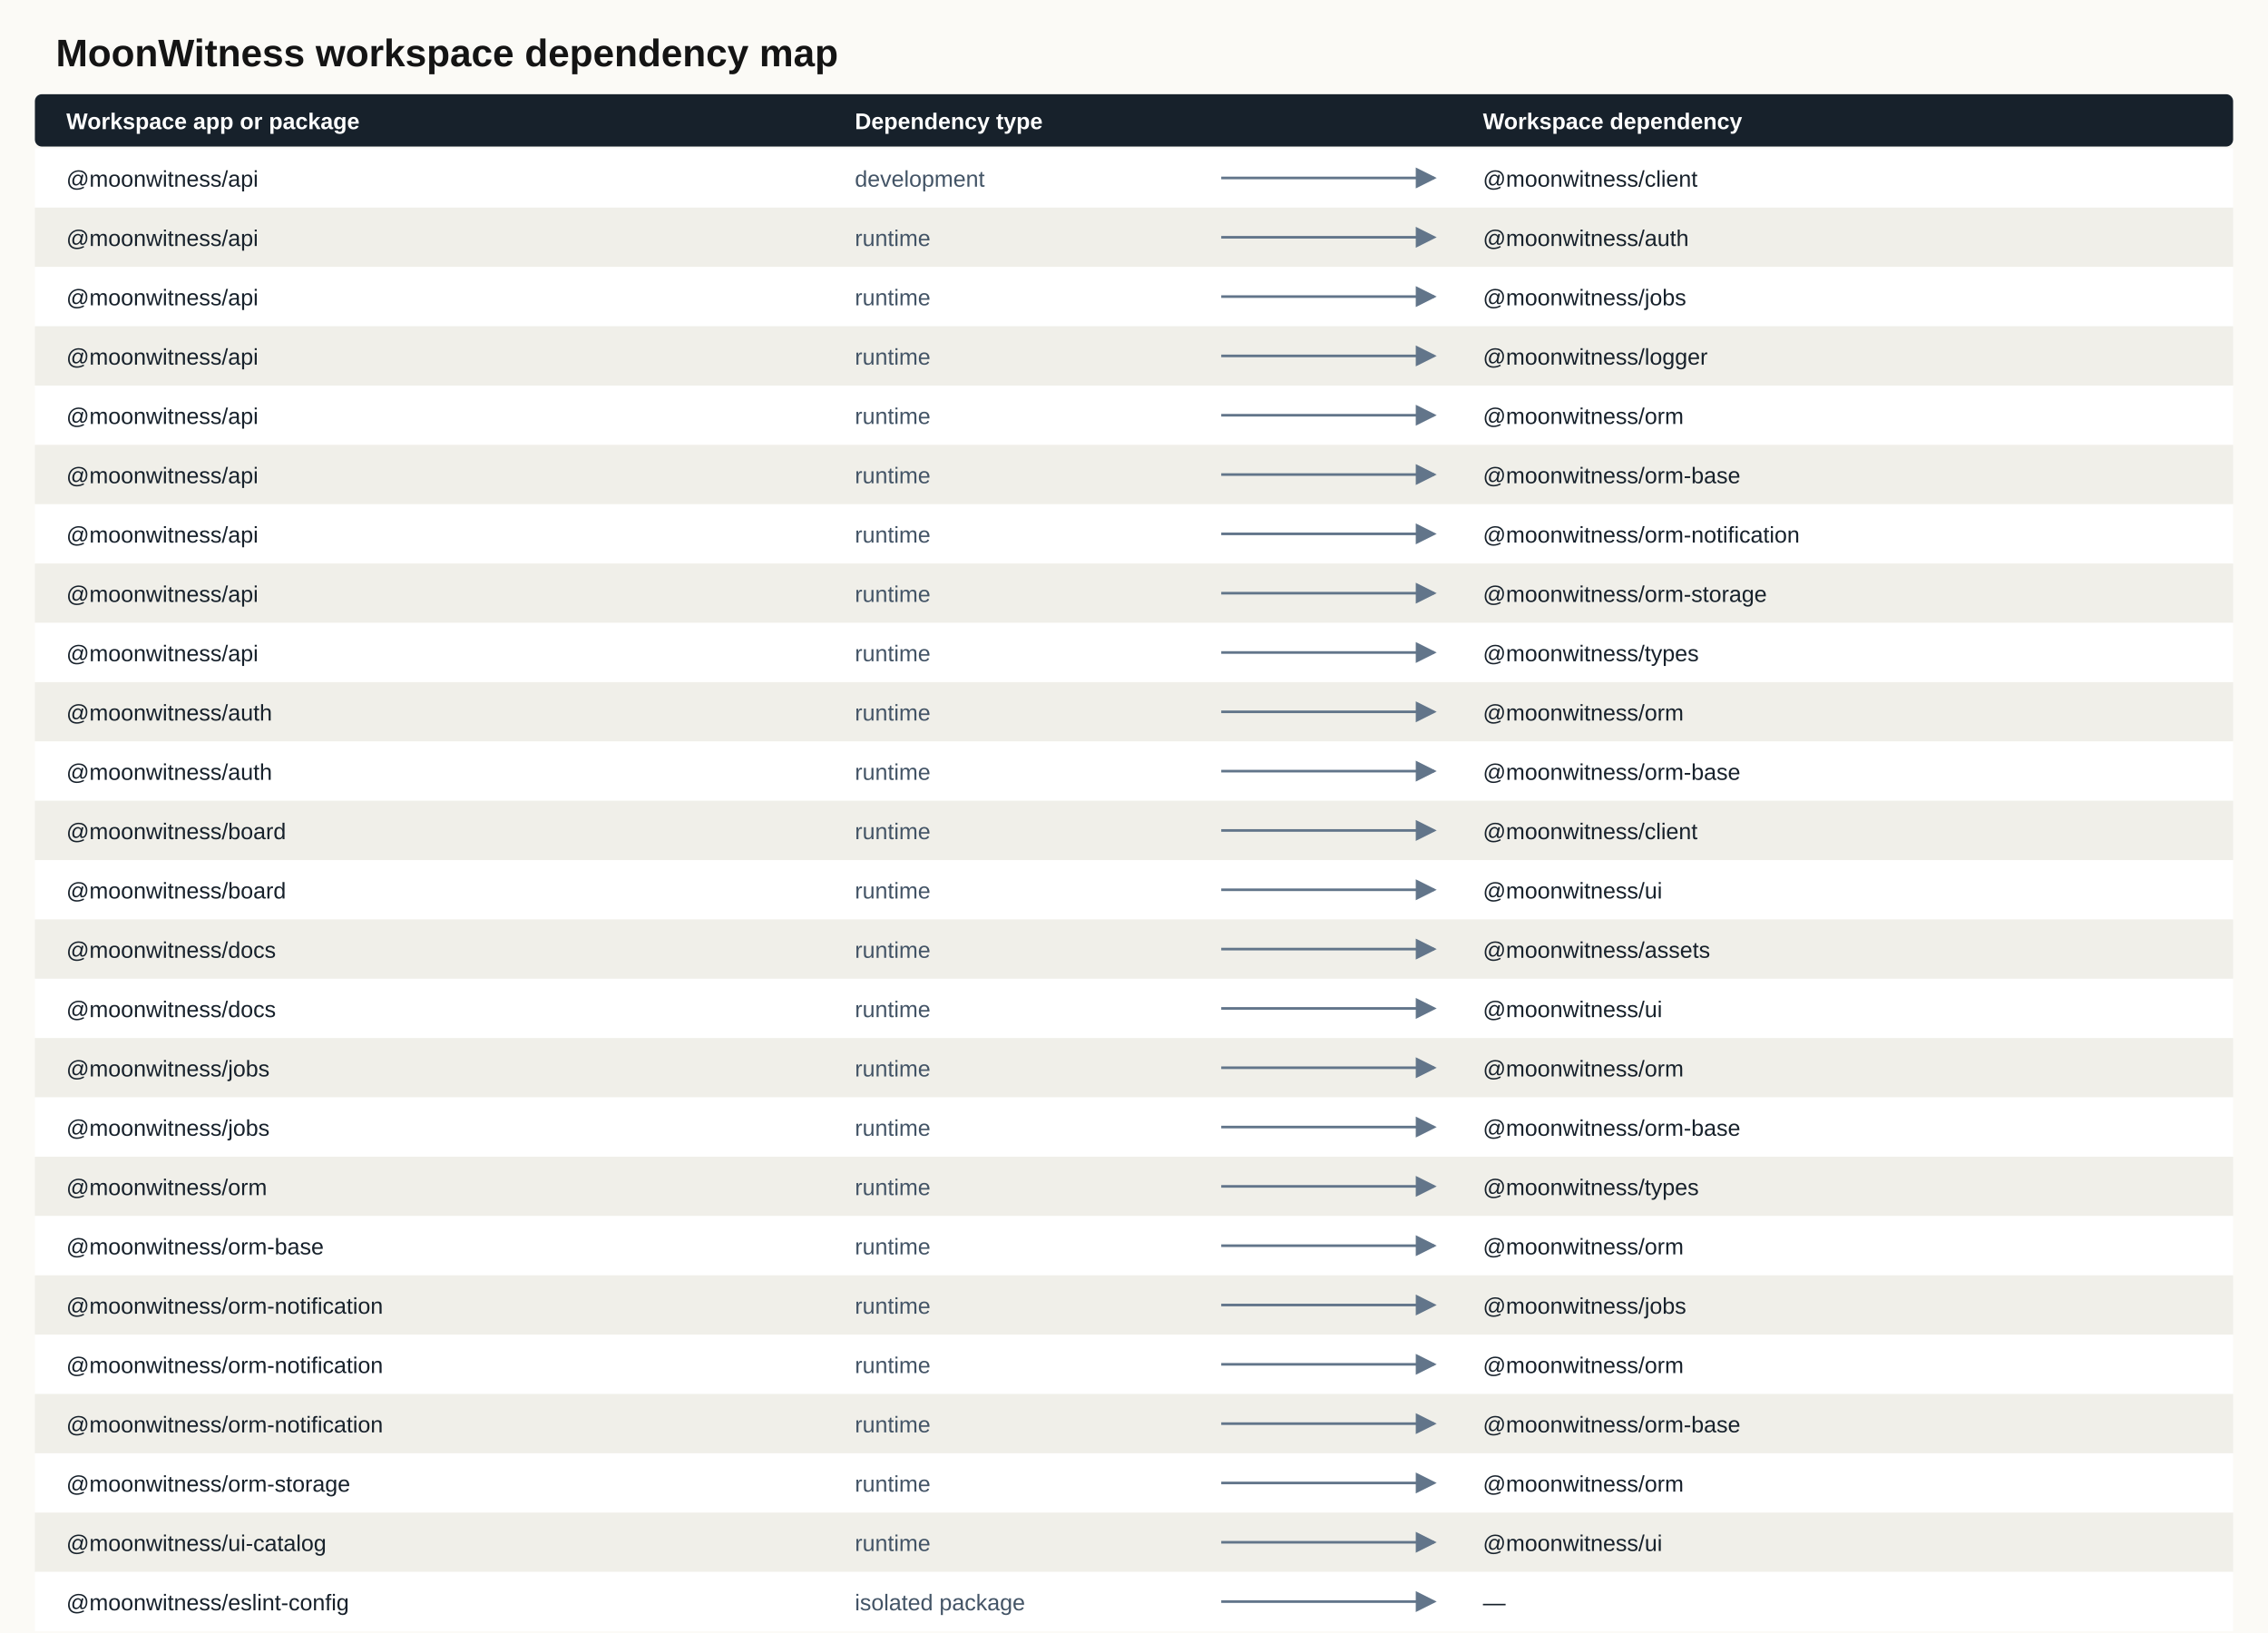
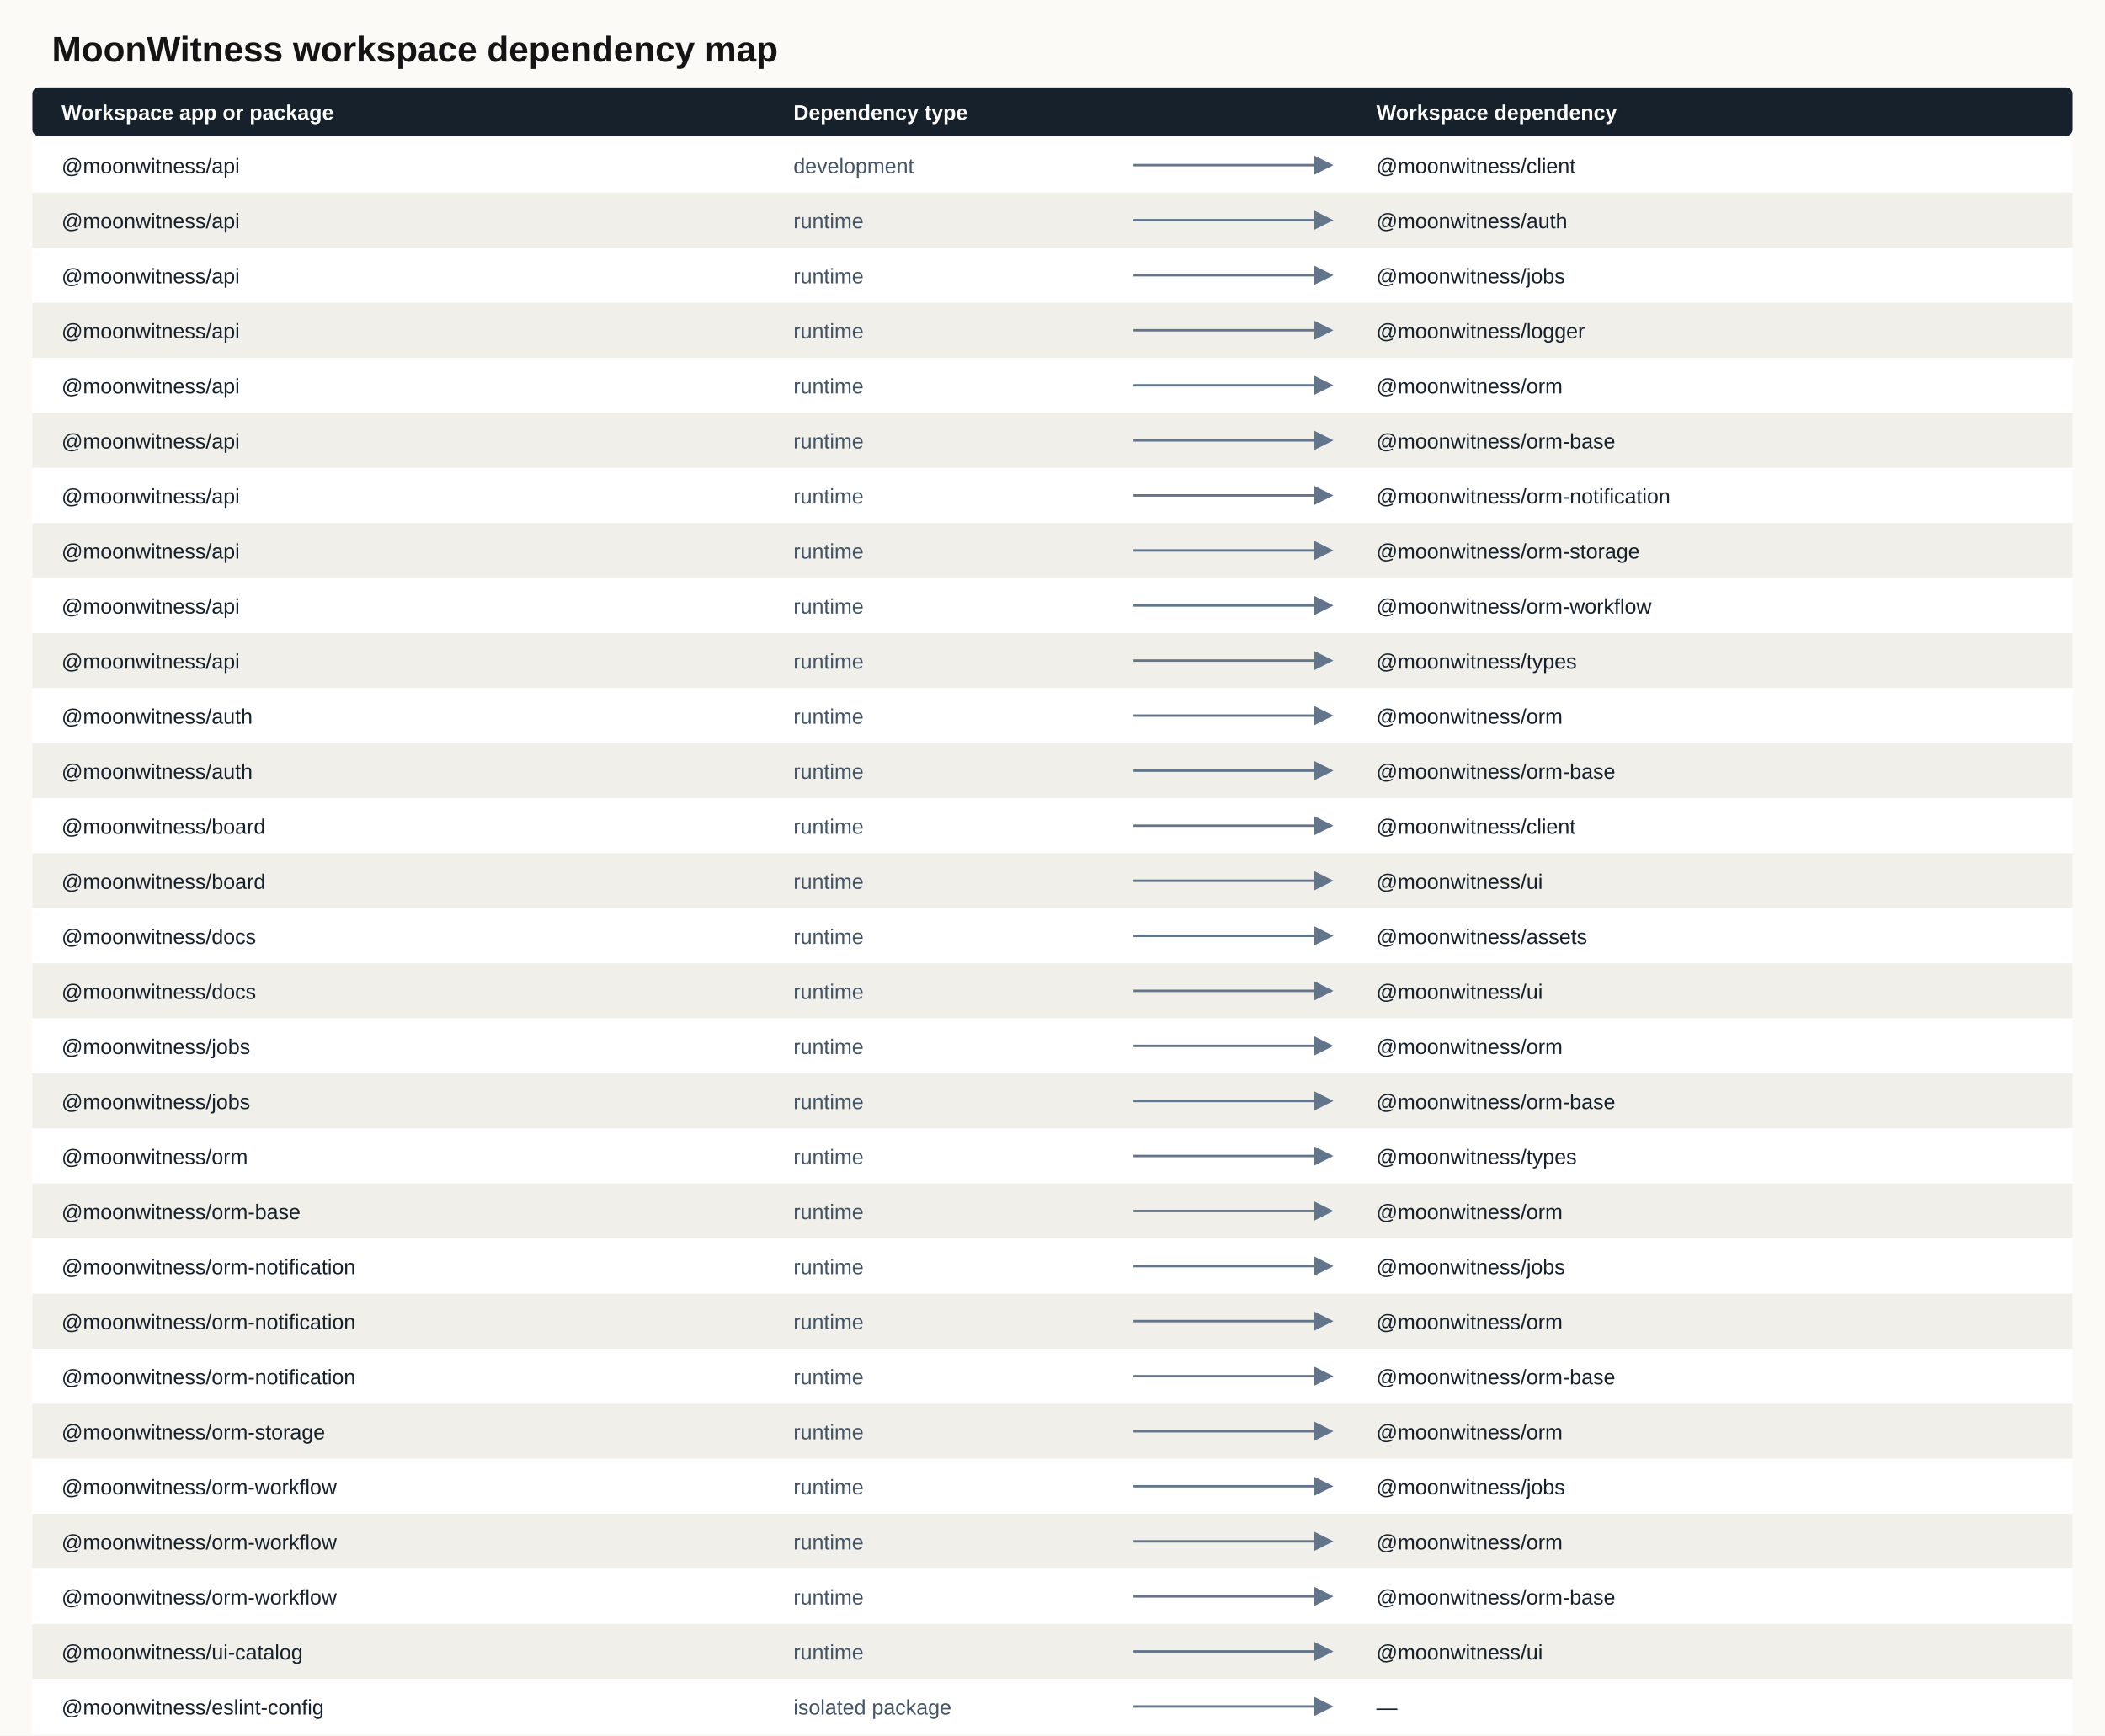
- <svg xmlns="http://www.w3.org/2000/svg" viewBox="0 0 1300 936" role="img" aria-labelledby="diagram-title diagram-description">
+ <svg xmlns="http://www.w3.org/2000/svg" viewBox="0 0 1300 1072" role="img" aria-labelledby="diagram-title diagram-description">
  <rect width="100%" height="100%" fill="#fbfaf6" />
  <text x="32" y="38" fill="#141414" font-family="Arial,sans-serif" font-size="22" font-weight="700">MoonWitness workspace dependency map</text>
  <defs>
    <marker id="arrow" markerWidth="8" markerHeight="8" refX="7" refY="4" orient="auto">
      <path d="M 0 0 L 8 4 L 0 8 z" fill="#62758a" />
    </marker>
  </defs>
  <rect x="20" y="54" width="1260" height="30" rx="4" fill="#17212b" />
  <text x="38" y="74" fill="#ffffff" font-family="Arial,sans-serif" font-size="13" font-weight="700">Workspace app or package</text>
  <text x="490" y="74" fill="#ffffff" font-family="Arial,sans-serif" font-size="13" font-weight="700">Dependency type</text>
  <text x="850" y="74" fill="#ffffff" font-family="Arial,sans-serif" font-size="13" font-weight="700">Workspace dependency</text>
  <g>
    <rect x="20" y="85" width="1260" height="34" fill="#ffffff" />
    <text x="38" y="107" fill="#17212b" font-family="Arial,sans-serif" font-size="13">@moonwitness/api</text>
    <text x="490" y="107" fill="#435466" font-family="Arial,sans-serif" font-size="13">development</text>
    <path d="M 700 102 H 822" fill="none" stroke="#62758a" stroke-width="1.5" marker-end="url(#arrow)" />
    <text x="850" y="107" fill="#17212b" font-family="Arial,sans-serif" font-size="13">@moonwitness/client</text>
  </g>
  <g>
    <rect x="20" y="119" width="1260" height="34" fill="#f0efe9" />
    <text x="38" y="141" fill="#17212b" font-family="Arial,sans-serif" font-size="13">@moonwitness/api</text>
    <text x="490" y="141" fill="#435466" font-family="Arial,sans-serif" font-size="13">runtime</text>
    <path d="M 700 136 H 822" fill="none" stroke="#62758a" stroke-width="1.5" marker-end="url(#arrow)" />
    <text x="850" y="141" fill="#17212b" font-family="Arial,sans-serif" font-size="13">@moonwitness/auth</text>
  </g>
  <g>
    <rect x="20" y="153" width="1260" height="34" fill="#ffffff" />
    <text x="38" y="175" fill="#17212b" font-family="Arial,sans-serif" font-size="13">@moonwitness/api</text>
    <text x="490" y="175" fill="#435466" font-family="Arial,sans-serif" font-size="13">runtime</text>
    <path d="M 700 170 H 822" fill="none" stroke="#62758a" stroke-width="1.5" marker-end="url(#arrow)" />
    <text x="850" y="175" fill="#17212b" font-family="Arial,sans-serif" font-size="13">@moonwitness/jobs</text>
  </g>
  <g>
    <rect x="20" y="187" width="1260" height="34" fill="#f0efe9" />
    <text x="38" y="209" fill="#17212b" font-family="Arial,sans-serif" font-size="13">@moonwitness/api</text>
    <text x="490" y="209" fill="#435466" font-family="Arial,sans-serif" font-size="13">runtime</text>
    <path d="M 700 204 H 822" fill="none" stroke="#62758a" stroke-width="1.5" marker-end="url(#arrow)" />
    <text x="850" y="209" fill="#17212b" font-family="Arial,sans-serif" font-size="13">@moonwitness/logger</text>
  </g>
  <g>
    <rect x="20" y="221" width="1260" height="34" fill="#ffffff" />
    <text x="38" y="243" fill="#17212b" font-family="Arial,sans-serif" font-size="13">@moonwitness/api</text>
    <text x="490" y="243" fill="#435466" font-family="Arial,sans-serif" font-size="13">runtime</text>
    <path d="M 700 238 H 822" fill="none" stroke="#62758a" stroke-width="1.5" marker-end="url(#arrow)" />
    <text x="850" y="243" fill="#17212b" font-family="Arial,sans-serif" font-size="13">@moonwitness/orm</text>
  </g>
  <g>
    <rect x="20" y="255" width="1260" height="34" fill="#f0efe9" />
    <text x="38" y="277" fill="#17212b" font-family="Arial,sans-serif" font-size="13">@moonwitness/api</text>
    <text x="490" y="277" fill="#435466" font-family="Arial,sans-serif" font-size="13">runtime</text>
    <path d="M 700 272 H 822" fill="none" stroke="#62758a" stroke-width="1.5" marker-end="url(#arrow)" />
    <text x="850" y="277" fill="#17212b" font-family="Arial,sans-serif" font-size="13">@moonwitness/orm-base</text>
  </g>
  <g>
    <rect x="20" y="289" width="1260" height="34" fill="#ffffff" />
    <text x="38" y="311" fill="#17212b" font-family="Arial,sans-serif" font-size="13">@moonwitness/api</text>
    <text x="490" y="311" fill="#435466" font-family="Arial,sans-serif" font-size="13">runtime</text>
    <path d="M 700 306 H 822" fill="none" stroke="#62758a" stroke-width="1.5" marker-end="url(#arrow)" />
    <text x="850" y="311" fill="#17212b" font-family="Arial,sans-serif" font-size="13">@moonwitness/orm-notification</text>
  </g>
  <g>
    <rect x="20" y="323" width="1260" height="34" fill="#f0efe9" />
    <text x="38" y="345" fill="#17212b" font-family="Arial,sans-serif" font-size="13">@moonwitness/api</text>
    <text x="490" y="345" fill="#435466" font-family="Arial,sans-serif" font-size="13">runtime</text>
    <path d="M 700 340 H 822" fill="none" stroke="#62758a" stroke-width="1.5" marker-end="url(#arrow)" />
    <text x="850" y="345" fill="#17212b" font-family="Arial,sans-serif" font-size="13">@moonwitness/orm-storage</text>
  </g>
  <g>
    <rect x="20" y="357" width="1260" height="34" fill="#ffffff" />
    <text x="38" y="379" fill="#17212b" font-family="Arial,sans-serif" font-size="13">@moonwitness/api</text>
    <text x="490" y="379" fill="#435466" font-family="Arial,sans-serif" font-size="13">runtime</text>
    <path d="M 700 374 H 822" fill="none" stroke="#62758a" stroke-width="1.5" marker-end="url(#arrow)" />
-     <text x="850" y="379" fill="#17212b" font-family="Arial,sans-serif" font-size="13">@moonwitness/types</text>
+     <text x="850" y="379" fill="#17212b" font-family="Arial,sans-serif" font-size="13">@moonwitness/orm-workflow</text>
  </g>
  <g>
    <rect x="20" y="391" width="1260" height="34" fill="#f0efe9" />
-     <text x="38" y="413" fill="#17212b" font-family="Arial,sans-serif" font-size="13">@moonwitness/auth</text>
+     <text x="38" y="413" fill="#17212b" font-family="Arial,sans-serif" font-size="13">@moonwitness/api</text>
    <text x="490" y="413" fill="#435466" font-family="Arial,sans-serif" font-size="13">runtime</text>
    <path d="M 700 408 H 822" fill="none" stroke="#62758a" stroke-width="1.5" marker-end="url(#arrow)" />
-     <text x="850" y="413" fill="#17212b" font-family="Arial,sans-serif" font-size="13">@moonwitness/orm</text>
+     <text x="850" y="413" fill="#17212b" font-family="Arial,sans-serif" font-size="13">@moonwitness/types</text>
  </g>
  <g>
    <rect x="20" y="425" width="1260" height="34" fill="#ffffff" />
    <text x="38" y="447" fill="#17212b" font-family="Arial,sans-serif" font-size="13">@moonwitness/auth</text>
    <text x="490" y="447" fill="#435466" font-family="Arial,sans-serif" font-size="13">runtime</text>
    <path d="M 700 442 H 822" fill="none" stroke="#62758a" stroke-width="1.5" marker-end="url(#arrow)" />
-     <text x="850" y="447" fill="#17212b" font-family="Arial,sans-serif" font-size="13">@moonwitness/orm-base</text>
+     <text x="850" y="447" fill="#17212b" font-family="Arial,sans-serif" font-size="13">@moonwitness/orm</text>
  </g>
  <g>
    <rect x="20" y="459" width="1260" height="34" fill="#f0efe9" />
-     <text x="38" y="481" fill="#17212b" font-family="Arial,sans-serif" font-size="13">@moonwitness/board</text>
+     <text x="38" y="481" fill="#17212b" font-family="Arial,sans-serif" font-size="13">@moonwitness/auth</text>
    <text x="490" y="481" fill="#435466" font-family="Arial,sans-serif" font-size="13">runtime</text>
    <path d="M 700 476 H 822" fill="none" stroke="#62758a" stroke-width="1.5" marker-end="url(#arrow)" />
-     <text x="850" y="481" fill="#17212b" font-family="Arial,sans-serif" font-size="13">@moonwitness/client</text>
+     <text x="850" y="481" fill="#17212b" font-family="Arial,sans-serif" font-size="13">@moonwitness/orm-base</text>
  </g>
  <g>
    <rect x="20" y="493" width="1260" height="34" fill="#ffffff" />
    <text x="38" y="515" fill="#17212b" font-family="Arial,sans-serif" font-size="13">@moonwitness/board</text>
    <text x="490" y="515" fill="#435466" font-family="Arial,sans-serif" font-size="13">runtime</text>
    <path d="M 700 510 H 822" fill="none" stroke="#62758a" stroke-width="1.5" marker-end="url(#arrow)" />
-     <text x="850" y="515" fill="#17212b" font-family="Arial,sans-serif" font-size="13">@moonwitness/ui</text>
+     <text x="850" y="515" fill="#17212b" font-family="Arial,sans-serif" font-size="13">@moonwitness/client</text>
  </g>
  <g>
    <rect x="20" y="527" width="1260" height="34" fill="#f0efe9" />
-     <text x="38" y="549" fill="#17212b" font-family="Arial,sans-serif" font-size="13">@moonwitness/docs</text>
+     <text x="38" y="549" fill="#17212b" font-family="Arial,sans-serif" font-size="13">@moonwitness/board</text>
    <text x="490" y="549" fill="#435466" font-family="Arial,sans-serif" font-size="13">runtime</text>
    <path d="M 700 544 H 822" fill="none" stroke="#62758a" stroke-width="1.5" marker-end="url(#arrow)" />
-     <text x="850" y="549" fill="#17212b" font-family="Arial,sans-serif" font-size="13">@moonwitness/assets</text>
+     <text x="850" y="549" fill="#17212b" font-family="Arial,sans-serif" font-size="13">@moonwitness/ui</text>
  </g>
  <g>
    <rect x="20" y="561" width="1260" height="34" fill="#ffffff" />
    <text x="38" y="583" fill="#17212b" font-family="Arial,sans-serif" font-size="13">@moonwitness/docs</text>
    <text x="490" y="583" fill="#435466" font-family="Arial,sans-serif" font-size="13">runtime</text>
    <path d="M 700 578 H 822" fill="none" stroke="#62758a" stroke-width="1.5" marker-end="url(#arrow)" />
-     <text x="850" y="583" fill="#17212b" font-family="Arial,sans-serif" font-size="13">@moonwitness/ui</text>
+     <text x="850" y="583" fill="#17212b" font-family="Arial,sans-serif" font-size="13">@moonwitness/assets</text>
  </g>
  <g>
    <rect x="20" y="595" width="1260" height="34" fill="#f0efe9" />
-     <text x="38" y="617" fill="#17212b" font-family="Arial,sans-serif" font-size="13">@moonwitness/jobs</text>
+     <text x="38" y="617" fill="#17212b" font-family="Arial,sans-serif" font-size="13">@moonwitness/docs</text>
    <text x="490" y="617" fill="#435466" font-family="Arial,sans-serif" font-size="13">runtime</text>
    <path d="M 700 612 H 822" fill="none" stroke="#62758a" stroke-width="1.5" marker-end="url(#arrow)" />
-     <text x="850" y="617" fill="#17212b" font-family="Arial,sans-serif" font-size="13">@moonwitness/orm</text>
+     <text x="850" y="617" fill="#17212b" font-family="Arial,sans-serif" font-size="13">@moonwitness/ui</text>
  </g>
  <g>
    <rect x="20" y="629" width="1260" height="34" fill="#ffffff" />
    <text x="38" y="651" fill="#17212b" font-family="Arial,sans-serif" font-size="13">@moonwitness/jobs</text>
    <text x="490" y="651" fill="#435466" font-family="Arial,sans-serif" font-size="13">runtime</text>
    <path d="M 700 646 H 822" fill="none" stroke="#62758a" stroke-width="1.5" marker-end="url(#arrow)" />
-     <text x="850" y="651" fill="#17212b" font-family="Arial,sans-serif" font-size="13">@moonwitness/orm-base</text>
+     <text x="850" y="651" fill="#17212b" font-family="Arial,sans-serif" font-size="13">@moonwitness/orm</text>
  </g>
  <g>
    <rect x="20" y="663" width="1260" height="34" fill="#f0efe9" />
-     <text x="38" y="685" fill="#17212b" font-family="Arial,sans-serif" font-size="13">@moonwitness/orm</text>
+     <text x="38" y="685" fill="#17212b" font-family="Arial,sans-serif" font-size="13">@moonwitness/jobs</text>
    <text x="490" y="685" fill="#435466" font-family="Arial,sans-serif" font-size="13">runtime</text>
    <path d="M 700 680 H 822" fill="none" stroke="#62758a" stroke-width="1.5" marker-end="url(#arrow)" />
-     <text x="850" y="685" fill="#17212b" font-family="Arial,sans-serif" font-size="13">@moonwitness/types</text>
+     <text x="850" y="685" fill="#17212b" font-family="Arial,sans-serif" font-size="13">@moonwitness/orm-base</text>
  </g>
  <g>
    <rect x="20" y="697" width="1260" height="34" fill="#ffffff" />
-     <text x="38" y="719" fill="#17212b" font-family="Arial,sans-serif" font-size="13">@moonwitness/orm-base</text>
+     <text x="38" y="719" fill="#17212b" font-family="Arial,sans-serif" font-size="13">@moonwitness/orm</text>
    <text x="490" y="719" fill="#435466" font-family="Arial,sans-serif" font-size="13">runtime</text>
    <path d="M 700 714 H 822" fill="none" stroke="#62758a" stroke-width="1.5" marker-end="url(#arrow)" />
-     <text x="850" y="719" fill="#17212b" font-family="Arial,sans-serif" font-size="13">@moonwitness/orm</text>
+     <text x="850" y="719" fill="#17212b" font-family="Arial,sans-serif" font-size="13">@moonwitness/types</text>
  </g>
  <g>
    <rect x="20" y="731" width="1260" height="34" fill="#f0efe9" />
-     <text x="38" y="753" fill="#17212b" font-family="Arial,sans-serif" font-size="13">@moonwitness/orm-notification</text>
+     <text x="38" y="753" fill="#17212b" font-family="Arial,sans-serif" font-size="13">@moonwitness/orm-base</text>
    <text x="490" y="753" fill="#435466" font-family="Arial,sans-serif" font-size="13">runtime</text>
    <path d="M 700 748 H 822" fill="none" stroke="#62758a" stroke-width="1.5" marker-end="url(#arrow)" />
-     <text x="850" y="753" fill="#17212b" font-family="Arial,sans-serif" font-size="13">@moonwitness/jobs</text>
+     <text x="850" y="753" fill="#17212b" font-family="Arial,sans-serif" font-size="13">@moonwitness/orm</text>
  </g>
  <g>
    <rect x="20" y="765" width="1260" height="34" fill="#ffffff" />
    <text x="38" y="787" fill="#17212b" font-family="Arial,sans-serif" font-size="13">@moonwitness/orm-notification</text>
    <text x="490" y="787" fill="#435466" font-family="Arial,sans-serif" font-size="13">runtime</text>
    <path d="M 700 782 H 822" fill="none" stroke="#62758a" stroke-width="1.5" marker-end="url(#arrow)" />
-     <text x="850" y="787" fill="#17212b" font-family="Arial,sans-serif" font-size="13">@moonwitness/orm</text>
+     <text x="850" y="787" fill="#17212b" font-family="Arial,sans-serif" font-size="13">@moonwitness/jobs</text>
  </g>
  <g>
    <rect x="20" y="799" width="1260" height="34" fill="#f0efe9" />
    <text x="38" y="821" fill="#17212b" font-family="Arial,sans-serif" font-size="13">@moonwitness/orm-notification</text>
    <text x="490" y="821" fill="#435466" font-family="Arial,sans-serif" font-size="13">runtime</text>
    <path d="M 700 816 H 822" fill="none" stroke="#62758a" stroke-width="1.5" marker-end="url(#arrow)" />
-     <text x="850" y="821" fill="#17212b" font-family="Arial,sans-serif" font-size="13">@moonwitness/orm-base</text>
+     <text x="850" y="821" fill="#17212b" font-family="Arial,sans-serif" font-size="13">@moonwitness/orm</text>
  </g>
  <g>
    <rect x="20" y="833" width="1260" height="34" fill="#ffffff" />
-     <text x="38" y="855" fill="#17212b" font-family="Arial,sans-serif" font-size="13">@moonwitness/orm-storage</text>
+     <text x="38" y="855" fill="#17212b" font-family="Arial,sans-serif" font-size="13">@moonwitness/orm-notification</text>
    <text x="490" y="855" fill="#435466" font-family="Arial,sans-serif" font-size="13">runtime</text>
    <path d="M 700 850 H 822" fill="none" stroke="#62758a" stroke-width="1.5" marker-end="url(#arrow)" />
-     <text x="850" y="855" fill="#17212b" font-family="Arial,sans-serif" font-size="13">@moonwitness/orm</text>
+     <text x="850" y="855" fill="#17212b" font-family="Arial,sans-serif" font-size="13">@moonwitness/orm-base</text>
  </g>
  <g>
    <rect x="20" y="867" width="1260" height="34" fill="#f0efe9" />
-     <text x="38" y="889" fill="#17212b" font-family="Arial,sans-serif" font-size="13">@moonwitness/ui-catalog</text>
+     <text x="38" y="889" fill="#17212b" font-family="Arial,sans-serif" font-size="13">@moonwitness/orm-storage</text>
    <text x="490" y="889" fill="#435466" font-family="Arial,sans-serif" font-size="13">runtime</text>
    <path d="M 700 884 H 822" fill="none" stroke="#62758a" stroke-width="1.5" marker-end="url(#arrow)" />
-     <text x="850" y="889" fill="#17212b" font-family="Arial,sans-serif" font-size="13">@moonwitness/ui</text>
+     <text x="850" y="889" fill="#17212b" font-family="Arial,sans-serif" font-size="13">@moonwitness/orm</text>
  </g>
  <g>
    <rect x="20" y="901" width="1260" height="34" fill="#ffffff" />
-     <text x="38" y="923" fill="#17212b" font-family="Arial,sans-serif" font-size="13">@moonwitness/eslint-config</text>
-     <text x="490" y="923" fill="#435466" font-family="Arial,sans-serif" font-size="13">isolated package</text>
+     <text x="38" y="923" fill="#17212b" font-family="Arial,sans-serif" font-size="13">@moonwitness/orm-workflow</text>
+     <text x="490" y="923" fill="#435466" font-family="Arial,sans-serif" font-size="13">runtime</text>
    <path d="M 700 918 H 822" fill="none" stroke="#62758a" stroke-width="1.5" marker-end="url(#arrow)" />
-     <text x="850" y="923" fill="#17212b" font-family="Arial,sans-serif" font-size="13">—</text>
+     <text x="850" y="923" fill="#17212b" font-family="Arial,sans-serif" font-size="13">@moonwitness/jobs</text>
+   </g>
+   <g>
+     <rect x="20" y="935" width="1260" height="34" fill="#f0efe9" />
+     <text x="38" y="957" fill="#17212b" font-family="Arial,sans-serif" font-size="13">@moonwitness/orm-workflow</text>
+     <text x="490" y="957" fill="#435466" font-family="Arial,sans-serif" font-size="13">runtime</text>
+     <path d="M 700 952 H 822" fill="none" stroke="#62758a" stroke-width="1.5" marker-end="url(#arrow)" />
+     <text x="850" y="957" fill="#17212b" font-family="Arial,sans-serif" font-size="13">@moonwitness/orm</text>
+   </g>
+   <g>
+     <rect x="20" y="969" width="1260" height="34" fill="#ffffff" />
+     <text x="38" y="991" fill="#17212b" font-family="Arial,sans-serif" font-size="13">@moonwitness/orm-workflow</text>
+     <text x="490" y="991" fill="#435466" font-family="Arial,sans-serif" font-size="13">runtime</text>
+     <path d="M 700 986 H 822" fill="none" stroke="#62758a" stroke-width="1.5" marker-end="url(#arrow)" />
+     <text x="850" y="991" fill="#17212b" font-family="Arial,sans-serif" font-size="13">@moonwitness/orm-base</text>
+   </g>
+   <g>
+     <rect x="20" y="1003" width="1260" height="34" fill="#f0efe9" />
+     <text x="38" y="1025" fill="#17212b" font-family="Arial,sans-serif" font-size="13">@moonwitness/ui-catalog</text>
+     <text x="490" y="1025" fill="#435466" font-family="Arial,sans-serif" font-size="13">runtime</text>
+     <path d="M 700 1020 H 822" fill="none" stroke="#62758a" stroke-width="1.5" marker-end="url(#arrow)" />
+     <text x="850" y="1025" fill="#17212b" font-family="Arial,sans-serif" font-size="13">@moonwitness/ui</text>
+   </g>
+   <g>
+     <rect x="20" y="1037" width="1260" height="34" fill="#ffffff" />
+     <text x="38" y="1059" fill="#17212b" font-family="Arial,sans-serif" font-size="13">@moonwitness/eslint-config</text>
+     <text x="490" y="1059" fill="#435466" font-family="Arial,sans-serif" font-size="13">isolated package</text>
+     <path d="M 700 1054 H 822" fill="none" stroke="#62758a" stroke-width="1.5" marker-end="url(#arrow)" />
+     <text x="850" y="1059" fill="#17212b" font-family="Arial,sans-serif" font-size="13">—</text>
  </g>
</svg>
